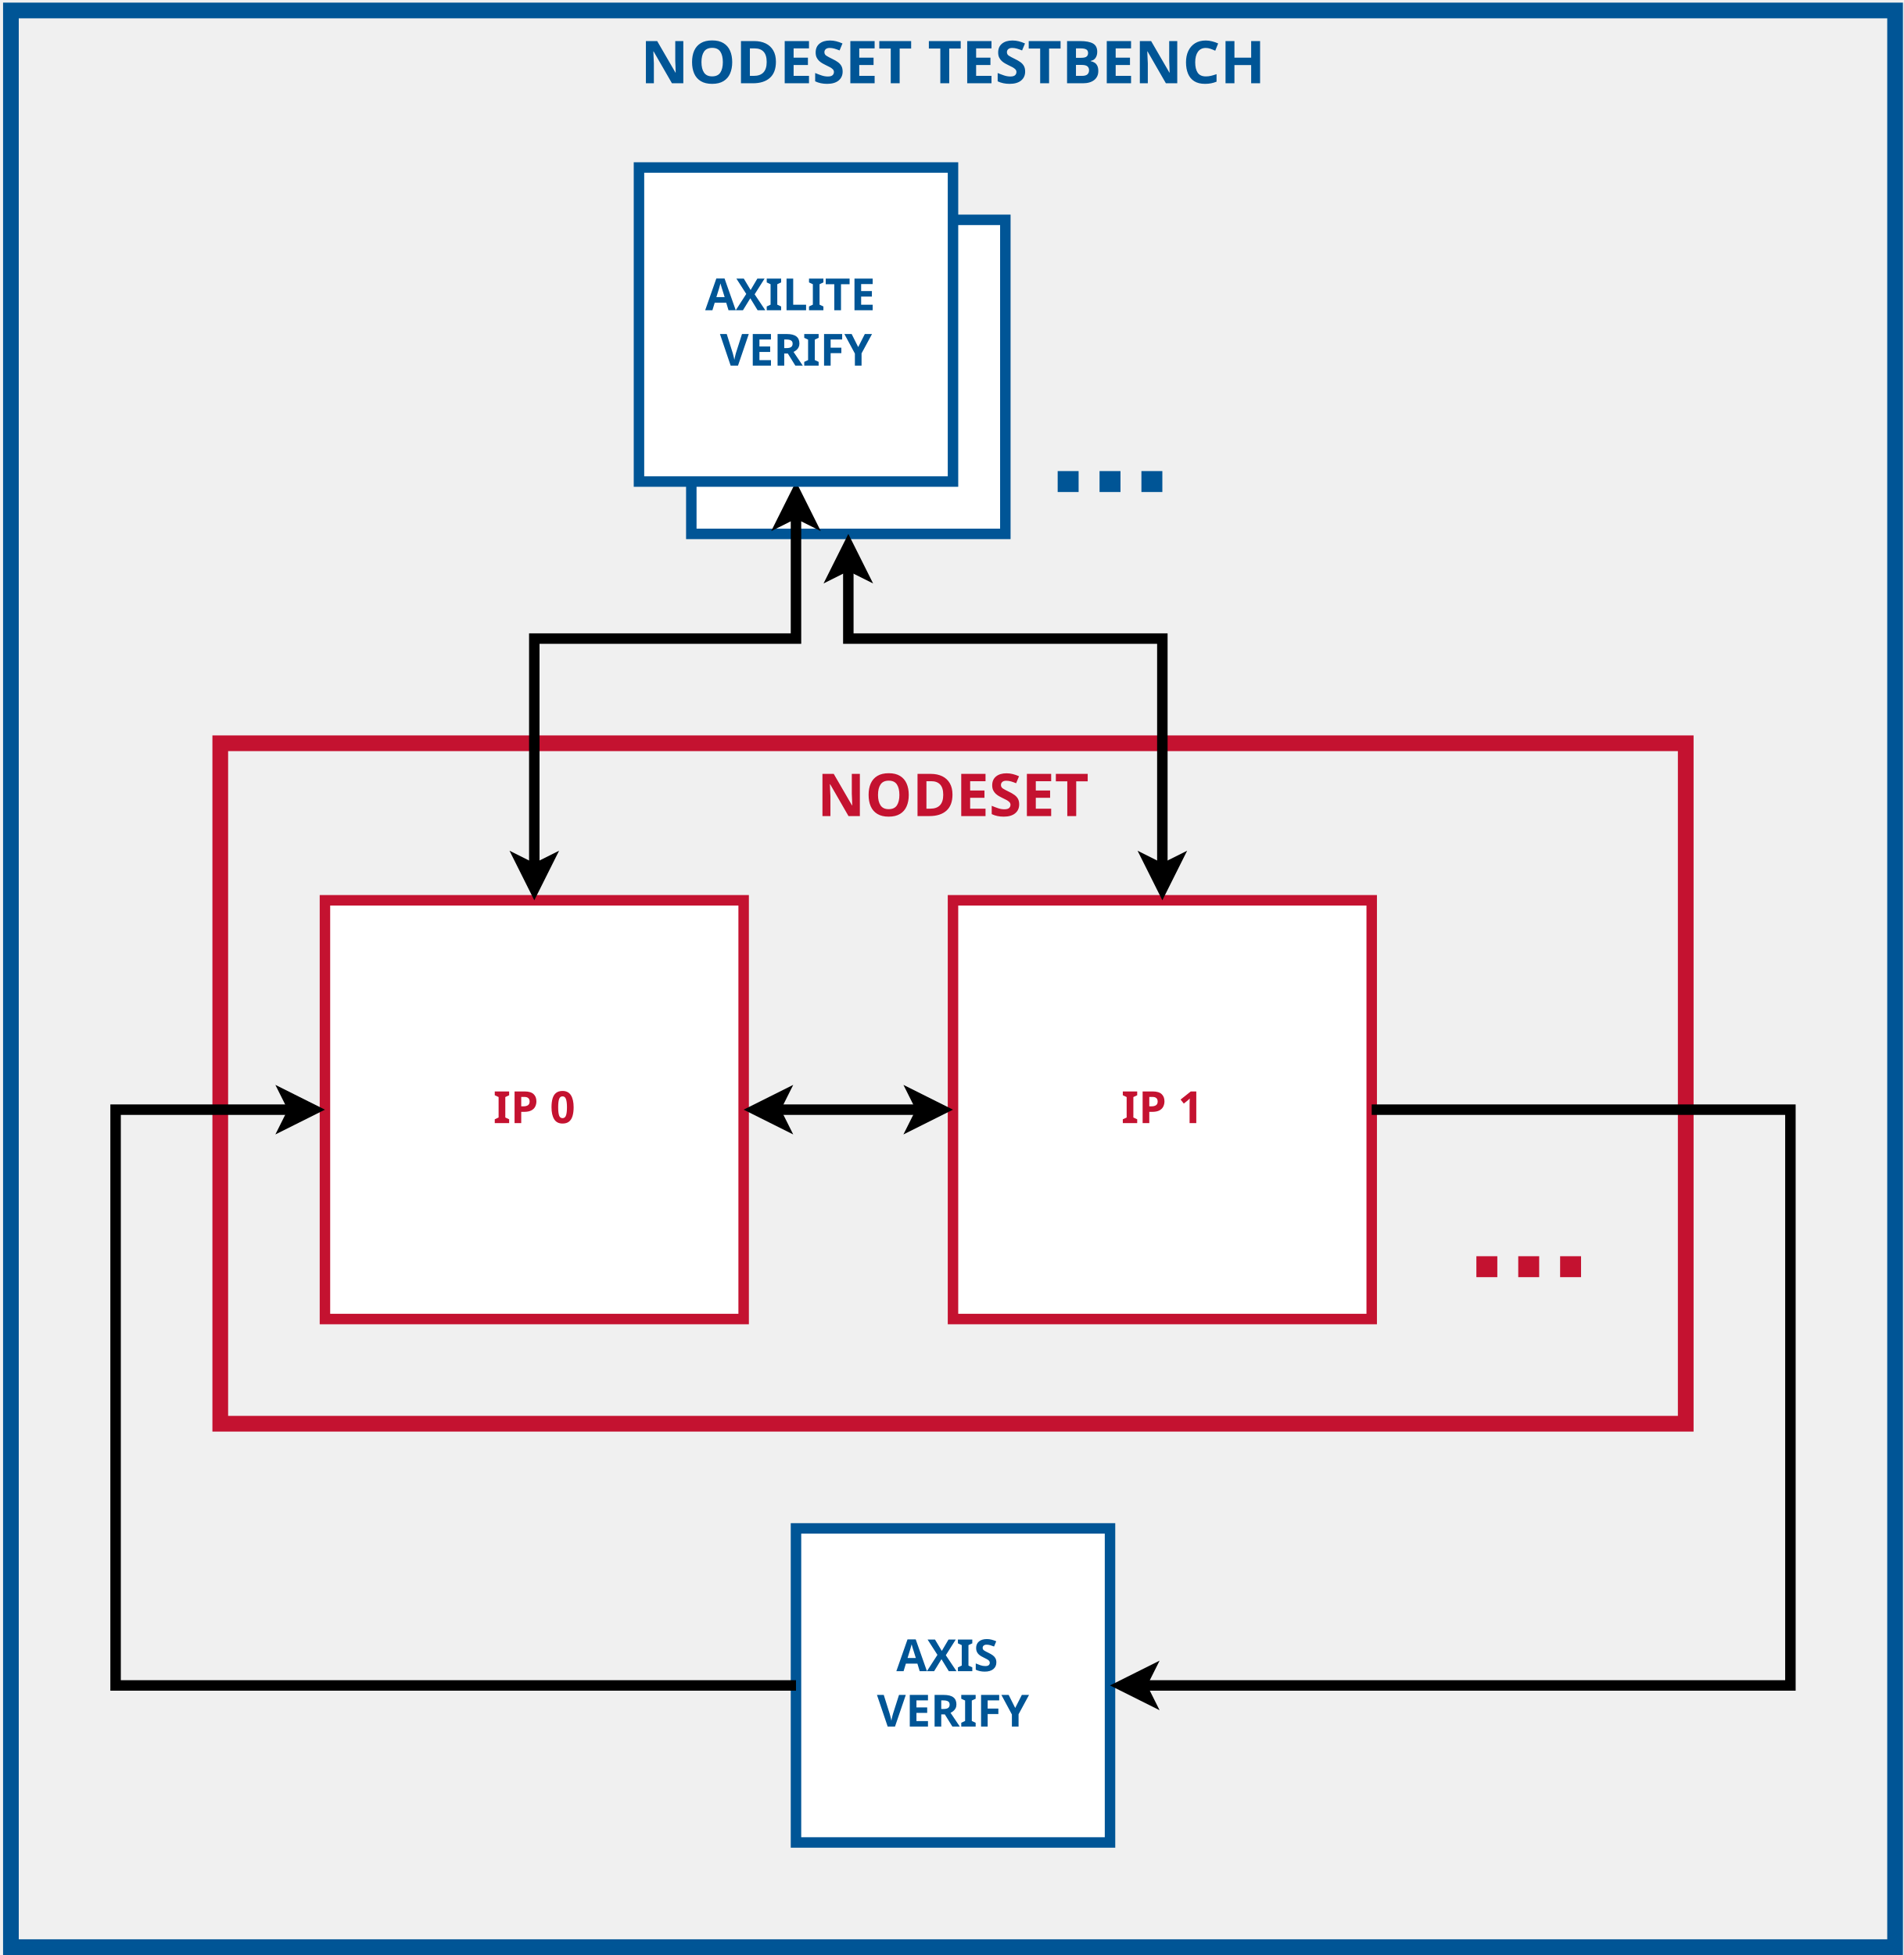
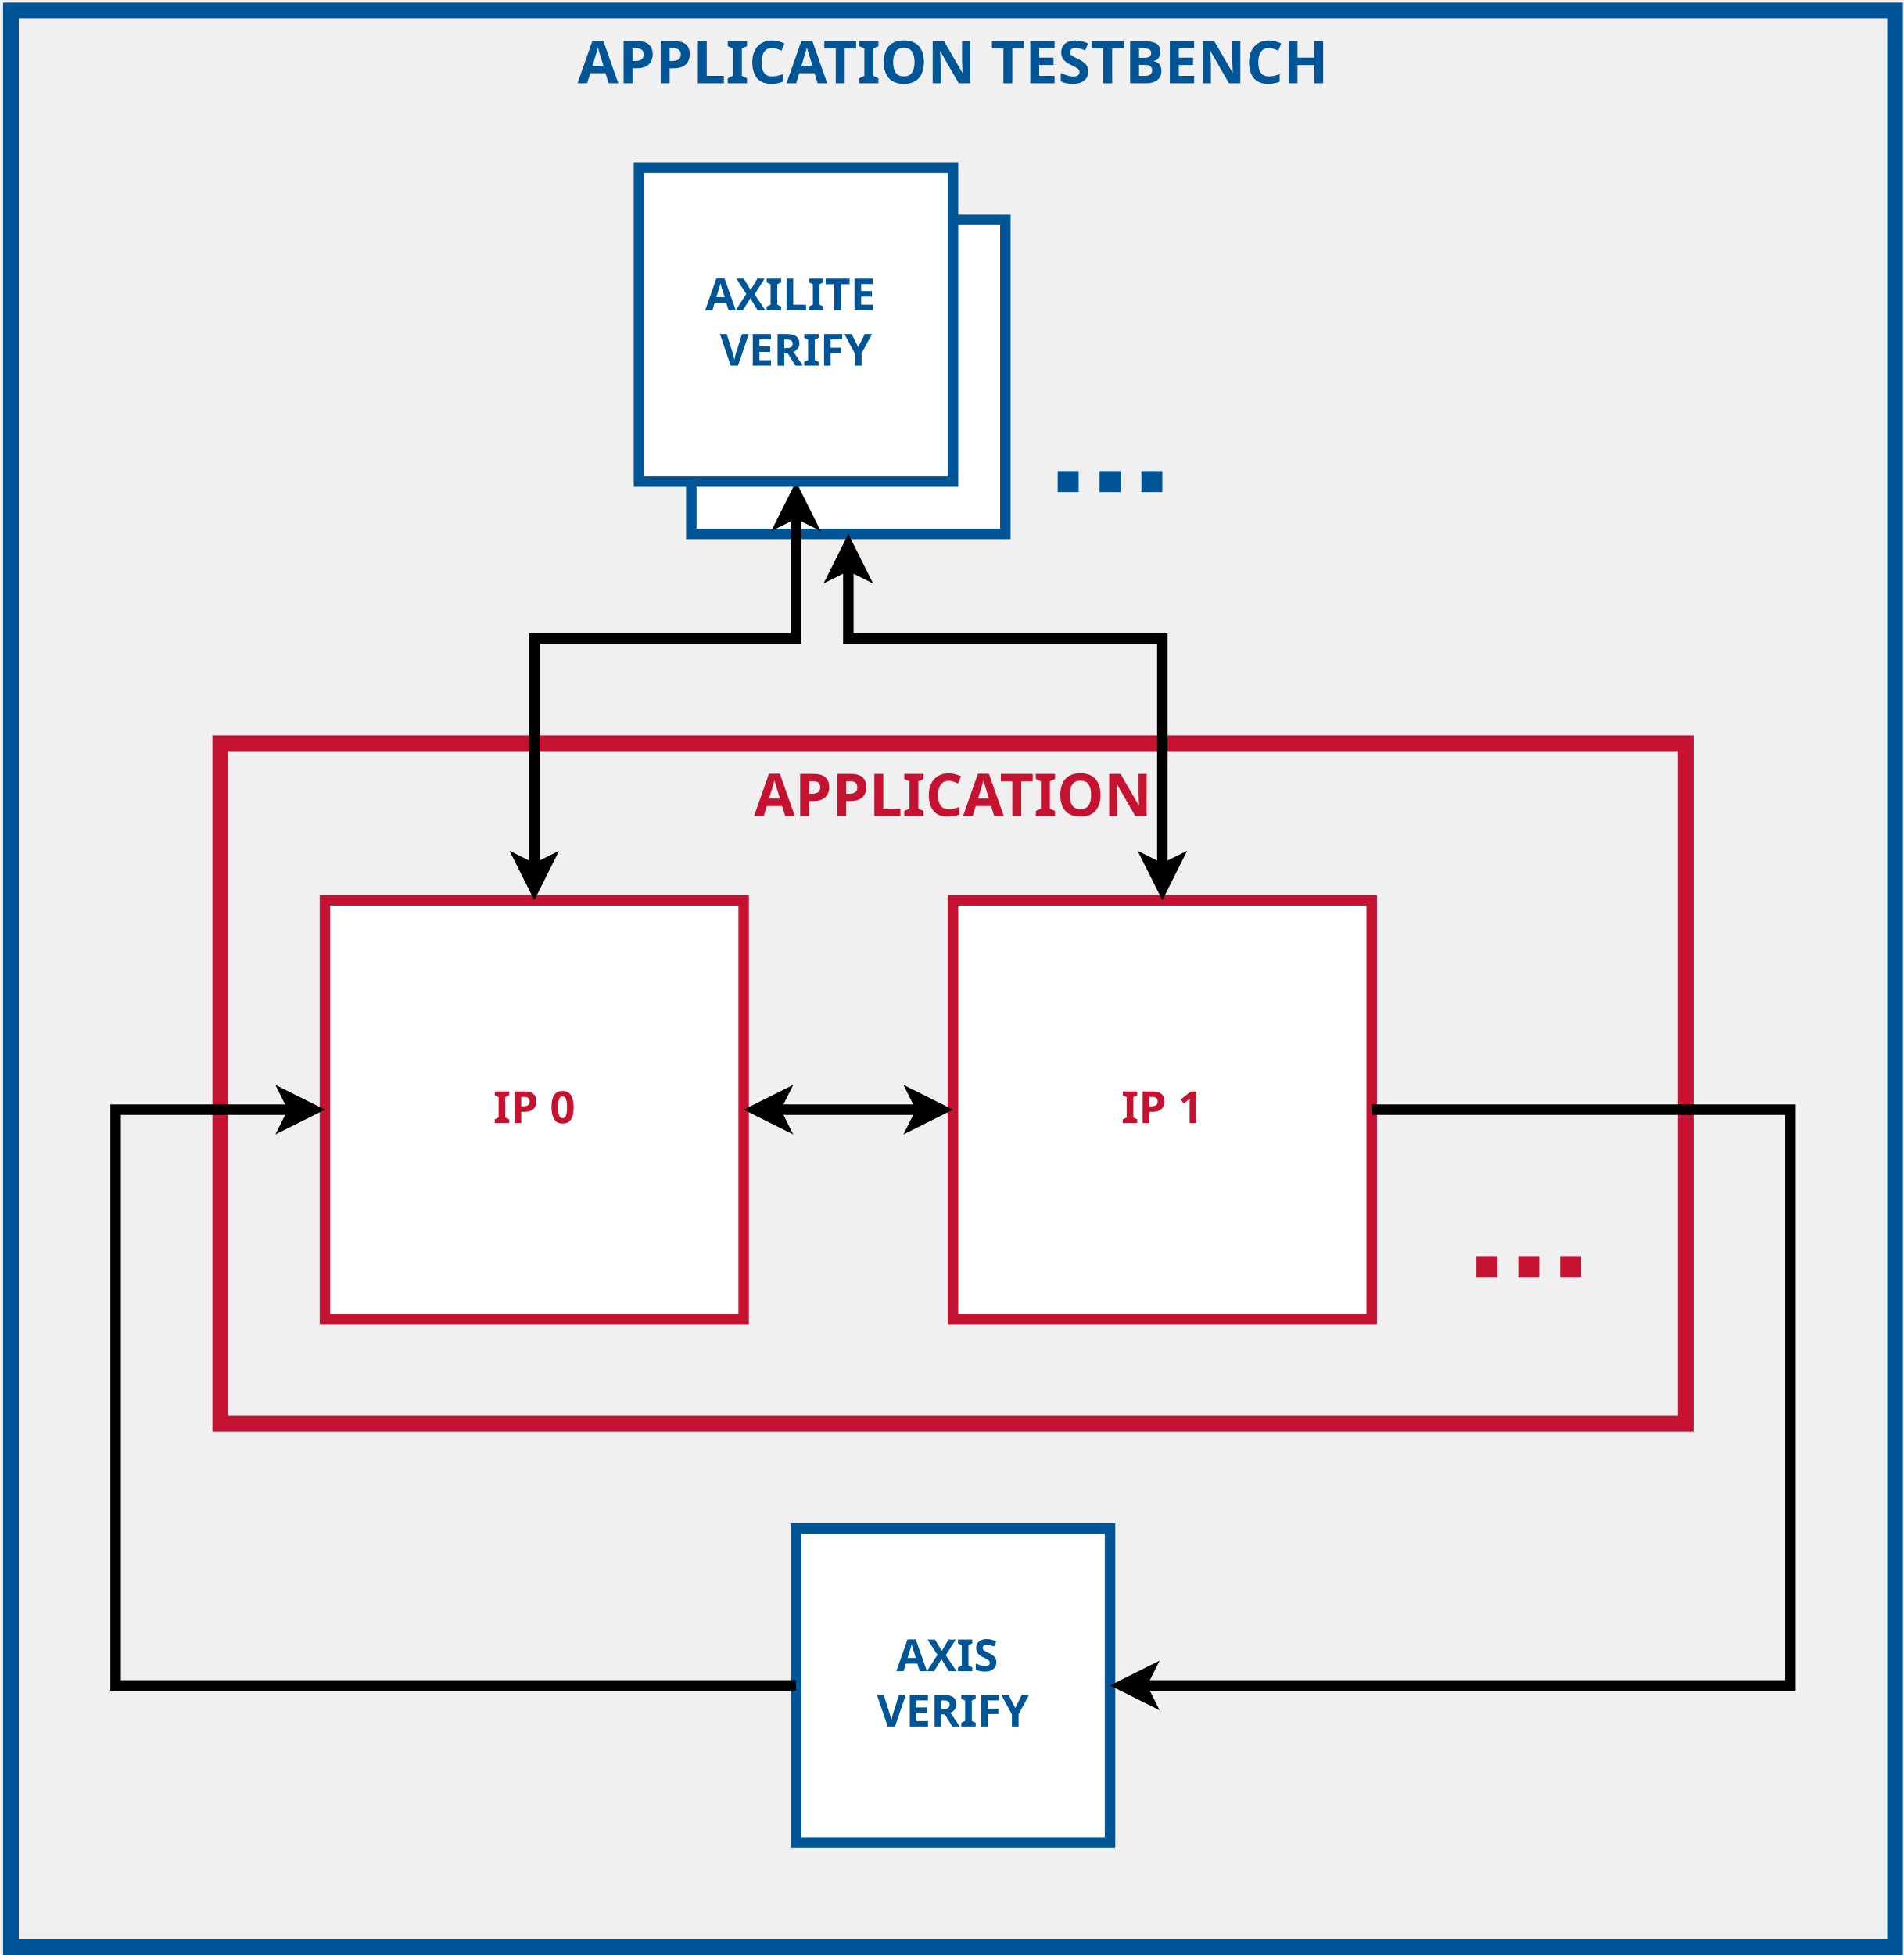
<svg xmlns="http://www.w3.org/2000/svg" width="37cm" height="38cm" viewBox="-664 -1444 727 747">
  <g id="Background">
    <rect style="fill: none; stroke-opacity: 1; stroke-width: 6; stroke: #005596" x="-660" y="-1440" width="720" height="740" rx="0" ry="0" />
    <rect style="fill: none; stroke-opacity: 1; stroke-width: 6; stroke: #c41230" x="-580" y="-1160" width="560" height="260" rx="0" ry="0" />
    <g>
      <rect style="fill: #ffffff; fill-opacity: 1; stroke-opacity: 1; stroke-width: 4; stroke: #c41230" x="-300" y="-1100" width="160" height="160" rx="0" ry="0" />
      <text font-size="16.933" style="fill: #c41230; fill-opacity: 1; stroke: none;text-anchor:middle;font-family:sans-serif;font-style:normal;font-weight:700" x="-220" y="-1014.87">
        <tspan x="-220" y="-1014.87">IP 1</tspan>
      </text>
    </g>
    <text font-size="22.578" style="fill: #005596; fill-opacity: 1; stroke: none;text-anchor:middle;font-family:sans-serif;font-style:normal;font-weight:700" x="-480" y="-1272.18">
      <tspan x="-480" y="-1272.18" />
    </text>
    <g>
      <rect style="fill: #ffffff; fill-opacity: 1; stroke-opacity: 1; stroke-width: 4; stroke: #c41230" x="-540" y="-1100" width="160" height="160" rx="0" ry="0" />
      <text font-size="16.933" style="fill: #c41230; fill-opacity: 1; stroke: none;text-anchor:middle;font-family:sans-serif;font-style:normal;font-weight:700" x="-460" y="-1014.87">
        <tspan x="-460" y="-1014.87">IP 0</tspan>
      </text>
    </g>
    <g>
      <rect style="fill: #ffffff; fill-opacity: 1; stroke-opacity: 1; stroke-width: 4; stroke: #005596" x="-360" y="-860" width="120" height="120" rx="0" ry="0" />
      <text font-size="16.933" style="fill: #005596; fill-opacity: 1; stroke: none;text-anchor:middle;font-family:sans-serif;font-style:normal;font-weight:700" x="-300" y="-805.449">
        <tspan x="-300" y="-805.449">AXIS</tspan>
        <tspan x="-300" y="-784.282">VERIFY</tspan>
      </text>
    </g>
    <g>
      <rect style="fill: #ffffff; fill-opacity: 1; stroke-opacity: 1; stroke-width: 4; stroke: #005596" x="-400" y="-1360" width="120" height="120" rx="0" ry="0" />
      <text font-size="16.933" style="fill: #005596; fill-opacity: 1; stroke: none;text-anchor:middle;font-family:sans-serif;font-style:normal;font-weight:700" x="-340" y="-1305.45">
        <tspan x="-340" y="-1305.45">AXILITE</tspan>
        <tspan x="-340" y="-1284.28">VERIFY</tspan>
      </text>
    </g>
    <text font-size="22.578" style="fill: #005596; fill-opacity: 1; stroke: none;text-anchor:middle;font-family:sans-serif;font-style:normal;font-weight:700" x="-300" y="-1412.18">
-       <tspan x="-300" y="-1412.18">NODESET TESTBENCH</tspan>
+       <tspan x="-300" y="-1412.18">APPLICATION TESTBENCH</tspan>
    </text>
    <g>
      <polyline style="fill: none; stroke-opacity: 1; stroke-width: 4; stroke: #000000" points="-360,-1248.03 -360,-1200 -460,-1200 -460,-1140 -460,-1111.97 " />
      <polygon style="fill: #000000; fill-opacity: 1; stroke-opacity: 1; stroke-width: 4; stroke: #000000" fill-rule="evenodd" points="-360,-1255.53 -355,-1245.53 -360,-1248.03 -365,-1245.53 " />
      <polygon style="fill: #000000; fill-opacity: 1; stroke-opacity: 1; stroke-width: 4; stroke: #000000" fill-rule="evenodd" points="-460,-1104.47 -465,-1114.47 -460,-1111.97 -455,-1114.47 " />
    </g>
    <g>
      <line style="fill: none; stroke-opacity: 1; stroke-width: 4; stroke: #000000" x1="-368.028" y1="-1020" x2="-311.972" y2="-1020" />
      <polygon style="fill: #000000; fill-opacity: 1; stroke-opacity: 1; stroke-width: 4; stroke: #000000" fill-rule="evenodd" points="-375.528,-1020 -365.528,-1025 -368.028,-1020 -365.528,-1015 " />
      <polygon style="fill: #000000; fill-opacity: 1; stroke-opacity: 1; stroke-width: 4; stroke: #000000" fill-rule="evenodd" points="-304.472,-1020 -314.472,-1015 -311.972,-1020 -314.472,-1025 " />
    </g>
    <g>
      <polyline style="fill: none; stroke-opacity: 1; stroke-width: 4; stroke: #000000" points="-220,-1111.97 -220,-1160 -220,-1200 -340,-1200 -340,-1228.03 " />
      <polygon style="fill: #000000; fill-opacity: 1; stroke-opacity: 1; stroke-width: 4; stroke: #000000" fill-rule="evenodd" points="-220,-1104.47 -225,-1114.47 -220,-1111.97 -215,-1114.47 " />
      <polygon style="fill: #000000; fill-opacity: 1; stroke-opacity: 1; stroke-width: 4; stroke: #000000" fill-rule="evenodd" points="-340,-1235.53 -335,-1225.53 -340,-1228.03 -345,-1225.53 " />
    </g>
    <g>
      <polyline style="fill: none; stroke-opacity: 1; stroke-width: 4; stroke: #000000" points="-551.972,-1020 -620,-1020 -620,-800 -360,-800 " />
      <polygon style="fill: #000000; fill-opacity: 1; stroke-opacity: 1; stroke-width: 4; stroke: #000000" fill-rule="evenodd" points="-544.472,-1020 -554.472,-1015 -551.972,-1020 -554.472,-1025 " />
    </g>
    <g>
      <polyline style="fill: none; stroke-opacity: 1; stroke-width: 4; stroke: #000000" points="-228.028,-800 20,-800 20,-1020 -140,-1020 " />
      <polygon style="fill: #000000; fill-opacity: 1; stroke-opacity: 1; stroke-width: 4; stroke: #000000" fill-rule="evenodd" points="-235.528,-800 -225.528,-805 -228.028,-800 -225.528,-795 " />
    </g>
    <g>
      <rect style="fill: #ffffff; fill-opacity: 1; stroke-opacity: 1; stroke-width: 4; stroke: #005596" x="-420" y="-1380" width="120" height="120" rx="0" ry="0" />
      <text font-size="16.933" style="fill: #005596; fill-opacity: 1; stroke: none;text-anchor:middle;font-family:sans-serif;font-style:normal;font-weight:700" x="-360" y="-1325.45">
        <tspan x="-360" y="-1325.45">AXILITE</tspan>
        <tspan x="-360" y="-1304.28">VERIFY</tspan>
      </text>
    </g>
    <line style="fill: none; stroke-opacity: 1; stroke-width: 8; stroke-dasharray: 8; stroke: #c41230" x1="-100" y1="-960" x2="-60" y2="-960" />
    <line style="fill: none; stroke-opacity: 1; stroke-width: 8; stroke-dasharray: 8; stroke: #005596" x1="-260" y1="-1260" x2="-220" y2="-1260" />
    <text font-size="22.578" style="fill: #c41230; fill-opacity: 1; stroke: none;text-anchor:middle;font-family:sans-serif;font-style:normal;font-weight:700" x="-300" y="-1132.18">
-       <tspan x="-300" y="-1132.18">NODESET</tspan>
+       <tspan x="-300" y="-1132.18">APPLICATION</tspan>
    </text>
  </g>
</svg>
